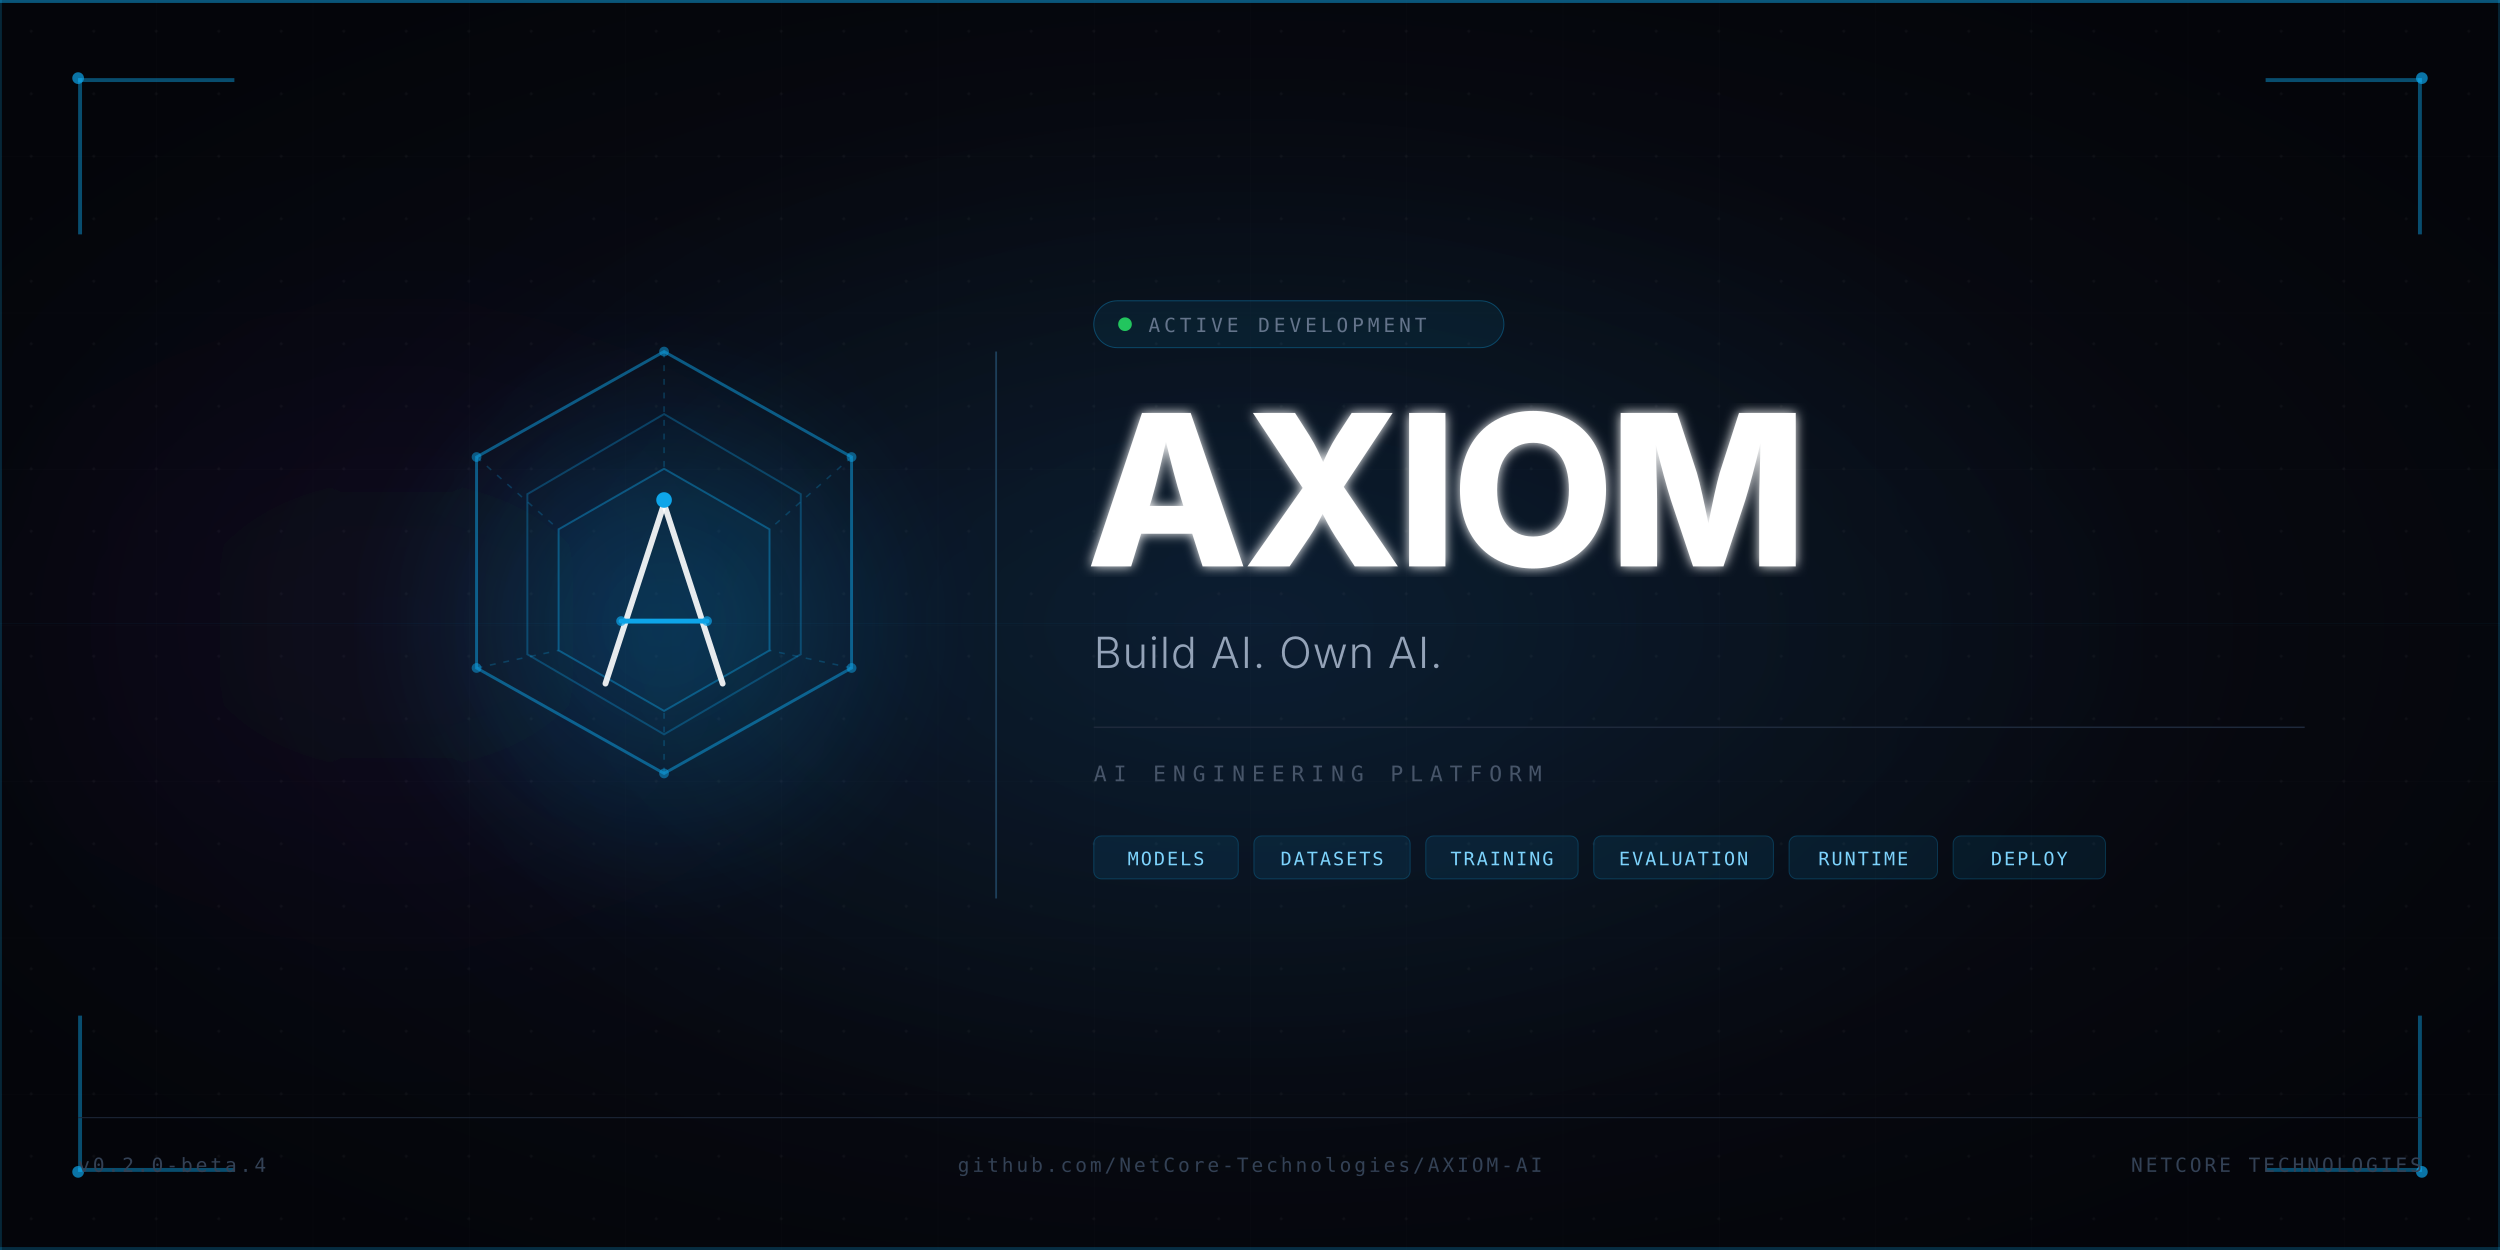
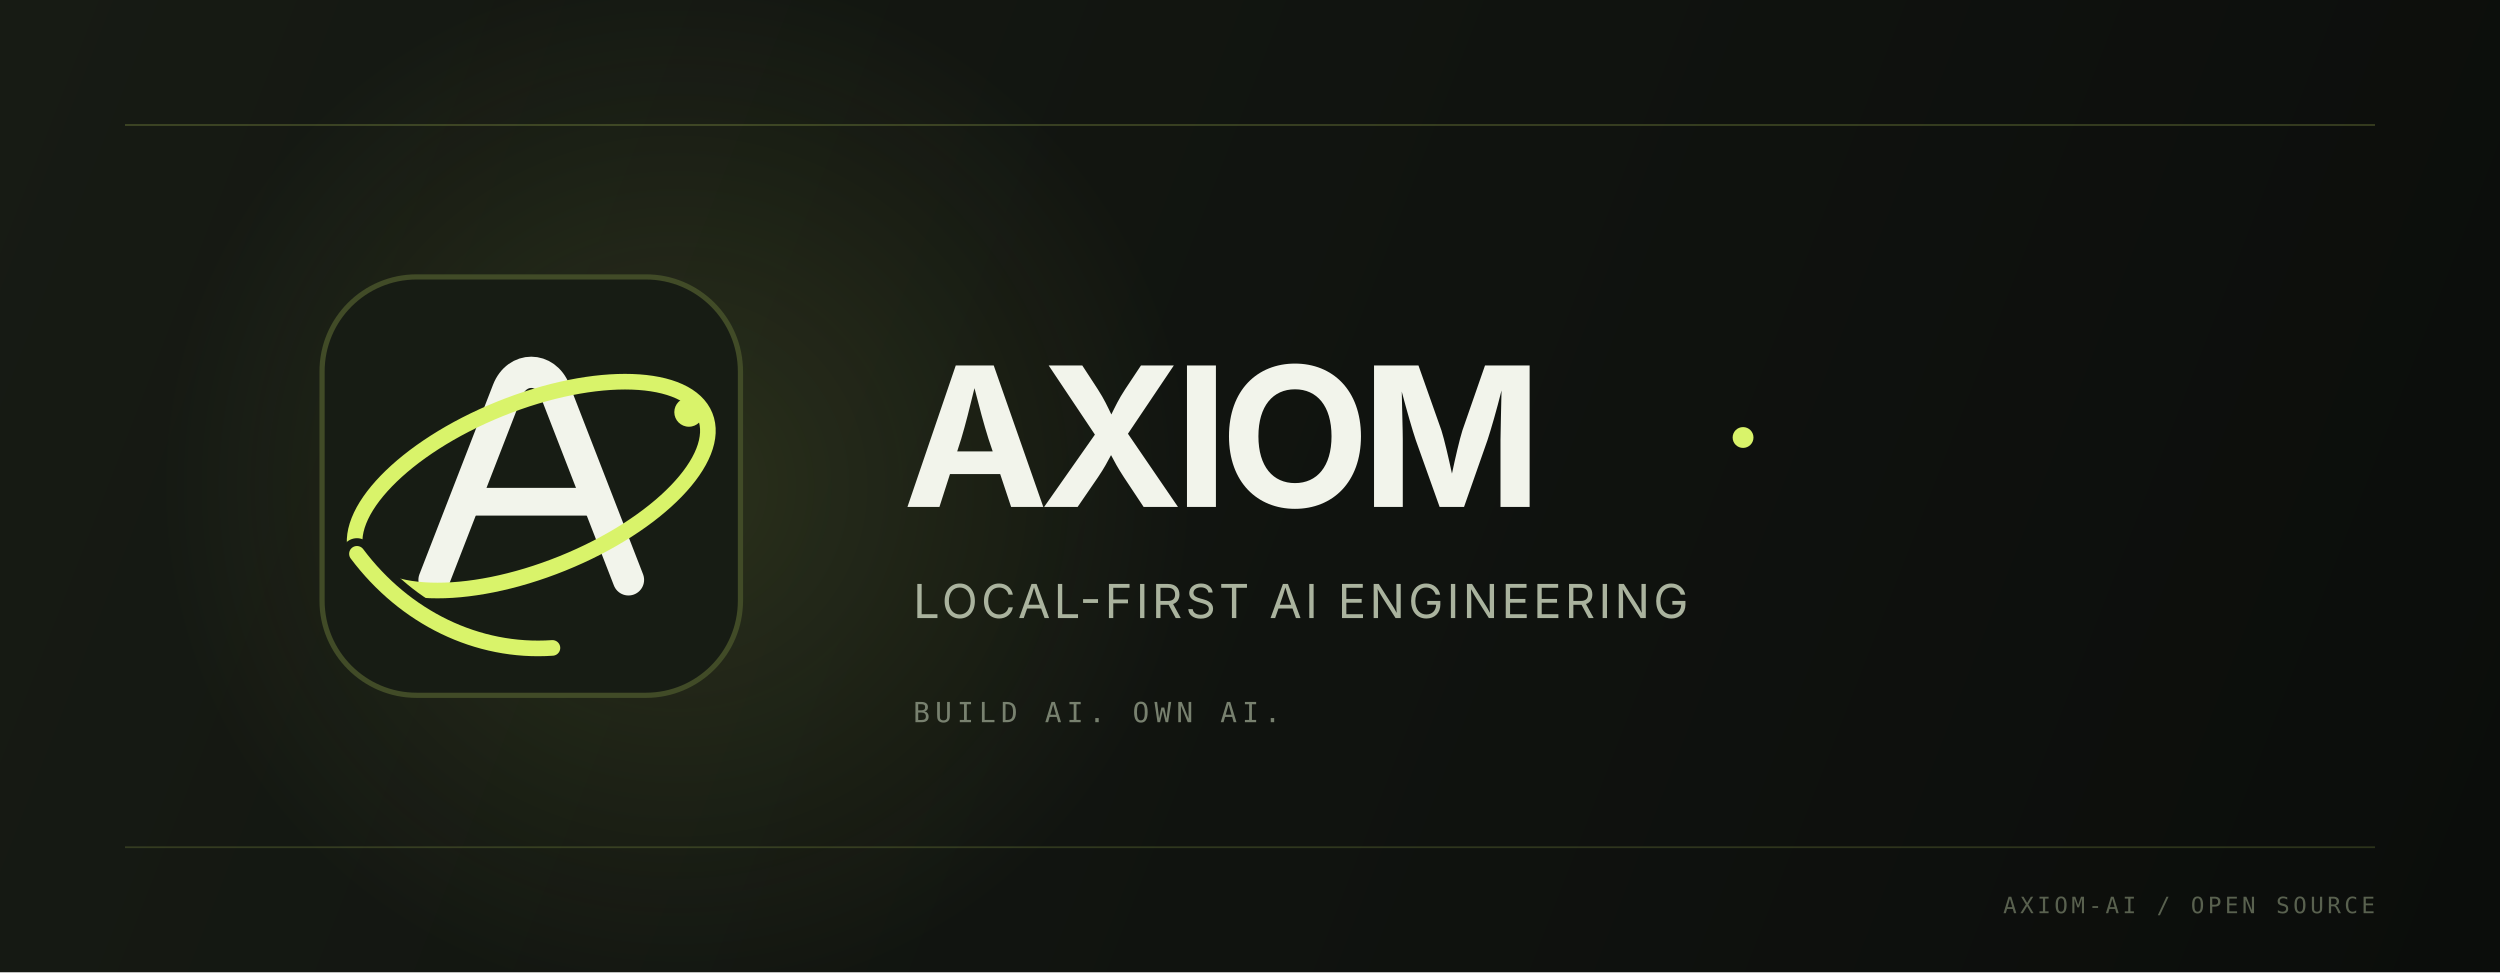
- <svg xmlns="http://www.w3.org/2000/svg" width="1280" height="640" viewBox="0 0 1280 640" fill="none">
+ <svg xmlns="http://www.w3.org/2000/svg" width="1440" height="560" viewBox="0 0 1440 560" role="img" aria-labelledby="title desc">
  <defs>
-     <radialGradient id="bgGrad" cx="50%" cy="50%" r="60%">
-       <stop offset="0%" stop-color="#0d1424" />
-       <stop offset="60%" stop-color="#070910" />
-       <stop offset="100%" stop-color="#04050a" />
+     <linearGradient id="background" x1="0" y1="0" x2="1440" y2="560" gradientUnits="userSpaceOnUse">
+       <stop stop-color="#171b14" />
+       <stop offset=".55" stop-color="#10130f" />
+       <stop offset="1" stop-color="#0b0d0b" />
+     </linearGradient>
+     <radialGradient id="glow">
+       <stop stop-color="#d9f36a" stop-opacity=".12" />
+       <stop offset="1" stop-color="#d9f36a" stop-opacity="0" />
    </radialGradient>
-     <radialGradient id="iconGlow" cx="50%" cy="50%" r="50%">
-       <stop offset="0%" stop-color="#0ea5e9" stop-opacity="0.25" />
-       <stop offset="100%" stop-color="#0ea5e9" stop-opacity="0" />
-     </radialGradient>
-     <radialGradient id="centerGlow" cx="50%" cy="50%" r="50%">
-       <stop offset="0%" stop-color="#0ea5e9" stop-opacity="0.08" />
-       <stop offset="100%" stop-color="#0ea5e9" stop-opacity="0" />
-     </radialGradient>
-     <radialGradient id="leftGlow" cx="30%" cy="50%" r="40%">
-       <stop offset="0%" stop-color="#7c3aed" stop-opacity="0.07" />
-       <stop offset="100%" stop-color="#7c3aed" stop-opacity="0" />
-     </radialGradient>
-     <filter id="softBlur" x="-50%" y="-50%" width="200%" height="200%">
-       <feGaussianBlur stdDeviation="60" />
-     </filter>
-     <filter id="iconBlur" x="-50%" y="-50%" width="200%" height="200%">
-       <feGaussianBlur stdDeviation="20" />
-     </filter>
-     <filter id="textGlow" x="-10%" y="-10%" width="120%" height="120%">
-       <feGaussianBlur stdDeviation="8" result="blur" />
-       <feMerge>
-         <feMergeNode in="blur" />
-         <feMergeNode in="SourceGraphic" />
-       </feMerge>
-     </filter>
-     <filter id="subtleGlow" x="-5%" y="-5%" width="110%" height="110%">
-       <feGaussianBlur stdDeviation="3" result="blur" />
-       <feMerge>
-         <feMergeNode in="blur" />
-         <feMergeNode in="SourceGraphic" />
-       </feMerge>
-     </filter>
-     <pattern id="dots" x="0" y="0" width="32" height="32" patternUnits="userSpaceOnUse">
-       <circle cx="16" cy="16" r="0.8" fill="#ffffff" fill-opacity="0.035" />
-     </pattern>
-     <pattern id="grid" x="0" y="0" width="80" height="80" patternUnits="userSpaceOnUse">
-       <path d="M 80 0 L 0 0 0 80" fill="none" stroke="#ffffff" stroke-width="0.3" stroke-opacity="0.025" />
-     </pattern>
-     <clipPath id="hexClip">
-       <polygon points="640,160 746,220 746,340 640,400 534,340 534,220" />
-     </clipPath>
  </defs>
-   <rect width="1280" height="640" fill="url(#bgGrad)" />
-   <rect width="1280" height="640" fill="url(#dots)" />
-   <rect width="1280" height="640" fill="url(#grid)" />
-   <ellipse cx="640" cy="320" rx="500" ry="280" fill="url(#centerGlow)" filter="url(#softBlur)" />
-   <ellipse cx="340" cy="320" rx="340" ry="240" fill="url(#leftGlow)" filter="url(#softBlur)" />
-   <rect x="0" y="0" width="1280" height="1.5" fill="#0ea5e9" fill-opacity="0.5" />
-   <rect x="0" y="638.5" width="1280" height="1.5" fill="#0ea5e9" fill-opacity="0.25" />
-   <rect x="0" y="0" width="1" height="640" fill="#0ea5e9" fill-opacity="0.2" />
-   <rect x="1279" y="0" width="1" height="640" fill="#0ea5e9" fill-opacity="0.2" />
-   <rect x="40" y="40" width="2" height="80" fill="#0ea5e9" fill-opacity="0.45" />
-   <rect x="40" y="40" width="80" height="2" fill="#0ea5e9" fill-opacity="0.45" />
-   <circle cx="40" cy="40" r="3" fill="#0ea5e9" fill-opacity="0.7" />
-   <rect x="1238" y="40" width="2" height="80" fill="#0ea5e9" fill-opacity="0.45" />
-   <rect x="1160" y="40" width="80" height="2" fill="#0ea5e9" fill-opacity="0.45" />
-   <circle cx="1240" cy="40" r="3" fill="#0ea5e9" fill-opacity="0.7" />
-   <rect x="40" y="520" width="2" height="80" fill="#0ea5e9" fill-opacity="0.45" />
-   <rect x="40" y="598" width="80" height="2" fill="#0ea5e9" fill-opacity="0.45" />
-   <circle cx="40" cy="600" r="3" fill="#0ea5e9" fill-opacity="0.7" />
-   <rect x="1238" y="520" width="2" height="80" fill="#0ea5e9" fill-opacity="0.45" />
-   <rect x="1160" y="598" width="80" height="2" fill="#0ea5e9" fill-opacity="0.45" />
-   <circle cx="1240" cy="600" r="3" fill="#0ea5e9" fill-opacity="0.7" />
-   <circle cx="340" cy="320" r="140" fill="url(#iconGlow)" filter="url(#iconBlur)" />
-   <polygon points="340,180 436,234 436,342 340,396 244,342 244,234" fill="none" stroke="#0ea5e9" stroke-width="1.5" stroke-opacity="0.5" />
-   <polygon points="340,212 410,253 410,335 340,376 270,335 270,253" fill="none" stroke="#0ea5e9" stroke-width="1" stroke-opacity="0.3" />
-   <polygon points="340,240 394,271 394,333 340,364 286,333 286,271" fill="#0ea5e9" fill-opacity="0.04" />
-   <polygon points="340,240 394,271 394,333 340,364 286,333 286,271" fill="none" stroke="#0ea5e9" stroke-width="1" stroke-opacity="0.4" />
-   <line x1="310" y1="350" x2="340" y2="258" stroke="white" stroke-width="3" stroke-linecap="round" stroke-opacity="0.9" />
-   <line x1="340" y1="258" x2="370" y2="350" stroke="white" stroke-width="3" stroke-linecap="round" stroke-opacity="0.9" />
-   <line x1="318" y1="318" x2="362" y2="318" stroke="#0ea5e9" stroke-width="2.5" stroke-linecap="round" />
-   <circle cx="340" cy="256" r="4" fill="#0ea5e9" />
-   <circle cx="318" cy="318" r="2.5" fill="#0ea5e9" fill-opacity="0.7" />
-   <circle cx="362" cy="318" r="2.5" fill="#0ea5e9" fill-opacity="0.7" />
-   <line x1="340" y1="180" x2="340" y2="240" stroke="#0ea5e9" stroke-width="0.8" stroke-opacity="0.25" stroke-dasharray="3,4" />
-   <line x1="436" y1="234" x2="394" y2="271" stroke="#0ea5e9" stroke-width="0.8" stroke-opacity="0.25" stroke-dasharray="3,4" />
-   <line x1="436" y1="342" x2="394" y2="333" stroke="#0ea5e9" stroke-width="0.8" stroke-opacity="0.25" stroke-dasharray="3,4" />
-   <line x1="340" y1="396" x2="340" y2="364" stroke="#0ea5e9" stroke-width="0.8" stroke-opacity="0.25" stroke-dasharray="3,4" />
-   <line x1="244" y1="342" x2="286" y2="333" stroke="#0ea5e9" stroke-width="0.8" stroke-opacity="0.25" stroke-dasharray="3,4" />
-   <line x1="244" y1="234" x2="286" y2="271" stroke="#0ea5e9" stroke-width="0.8" stroke-opacity="0.25" stroke-dasharray="3,4" />
-   <circle cx="340" cy="180" r="2.5" fill="#0ea5e9" fill-opacity="0.5" />
-   <circle cx="436" cy="234" r="2.5" fill="#0ea5e9" fill-opacity="0.5" />
-   <circle cx="436" cy="342" r="2.5" fill="#0ea5e9" fill-opacity="0.5" />
-   <circle cx="340" cy="396" r="2.5" fill="#0ea5e9" fill-opacity="0.5" />
-   <circle cx="244" cy="342" r="2.5" fill="#0ea5e9" fill-opacity="0.5" />
-   <circle cx="244" cy="234" r="2.5" fill="#0ea5e9" fill-opacity="0.5" />
-   <line x1="510" y1="180" x2="510" y2="460" stroke="#1e293b" stroke-width="1" />
-   <line x1="510" y1="180" x2="510" y2="460" stroke="#0ea5e9" stroke-width="0.5" stroke-opacity="0.3" />
-   <rect x="560" y="154" width="210" height="24" rx="12" fill="#0ea5e9" fill-opacity="0.08" />
-   <rect x="560" y="154" width="210" height="24" rx="12" stroke="#0ea5e9" stroke-width="0.5" stroke-opacity="0.35" />
-   <circle cx="576" cy="166" r="3.5" fill="#22c55e" />
-   <text x="588" y="170" font-family="'SF Mono','Fira Code','Cascadia Code',monospace" font-size="10" fill="#64748b" letter-spacing="2">ACTIVE DEVELOPMENT</text>
-   <text x="556" y="290" font-family="'SF Pro Display','Inter','Helvetica Neue',system-ui,sans-serif" font-size="108" font-weight="800" fill="white" letter-spacing="-3" filter="url(#subtleGlow)">AXIOM</text>
-   <text x="560" y="342" font-family="'SF Pro Display','Inter','Helvetica Neue',system-ui,sans-serif" font-size="22" font-weight="300" fill="#94a3b8" letter-spacing="0.5">Build AI.  Own AI.</text>
-   <rect x="560" y="372" width="620" height="0.75" fill="#1e293b" />
-   <text x="560" y="400" font-family="'SF Mono','Fira Code','Cascadia Code',monospace" font-size="11" fill="#475569" letter-spacing="3.5">AI ENGINEERING PLATFORM</text>
-   <rect x="560" y="428" width="74" height="22" rx="4" fill="#0ea5e9" fill-opacity="0.1" />
-   <rect x="560" y="428" width="74" height="22" rx="4" stroke="#0ea5e9" stroke-opacity="0.25" stroke-width="0.5" />
-   <text x="597" y="443" font-family="'SF Mono','Fira Code',monospace" font-size="9.5" fill="#7dd3fc" text-anchor="middle" letter-spacing="1">MODELS</text>
-   <rect x="642" y="428" width="80" height="22" rx="4" fill="#0ea5e9" fill-opacity="0.1" />
-   <rect x="642" y="428" width="80" height="22" rx="4" stroke="#0ea5e9" stroke-opacity="0.25" stroke-width="0.5" />
-   <text x="682" y="443" font-family="'SF Mono','Fira Code',monospace" font-size="9.5" fill="#7dd3fc" text-anchor="middle" letter-spacing="1">DATASETS</text>
-   <rect x="730" y="428" width="78" height="22" rx="4" fill="#0ea5e9" fill-opacity="0.1" />
-   <rect x="730" y="428" width="78" height="22" rx="4" stroke="#0ea5e9" stroke-opacity="0.25" stroke-width="0.5" />
-   <text x="769" y="443" font-family="'SF Mono','Fira Code',monospace" font-size="9.5" fill="#7dd3fc" text-anchor="middle" letter-spacing="1">TRAINING</text>
-   <rect x="816" y="428" width="92" height="22" rx="4" fill="#0ea5e9" fill-opacity="0.1" />
-   <rect x="816" y="428" width="92" height="22" rx="4" stroke="#0ea5e9" stroke-opacity="0.25" stroke-width="0.5" />
-   <text x="862" y="443" font-family="'SF Mono','Fira Code',monospace" font-size="9.5" fill="#7dd3fc" text-anchor="middle" letter-spacing="1">EVALUATION</text>
-   <rect x="916" y="428" width="76" height="22" rx="4" fill="#0ea5e9" fill-opacity="0.1" />
-   <rect x="916" y="428" width="76" height="22" rx="4" stroke="#0ea5e9" stroke-opacity="0.25" stroke-width="0.5" />
-   <text x="954" y="443" font-family="'SF Mono','Fira Code',monospace" font-size="9.5" fill="#7dd3fc" text-anchor="middle" letter-spacing="1">RUNTIME</text>
-   <rect x="1000" y="428" width="78" height="22" rx="4" fill="#0ea5e9" fill-opacity="0.1" />
-   <rect x="1000" y="428" width="78" height="22" rx="4" stroke="#0ea5e9" stroke-opacity="0.25" stroke-width="0.5" />
-   <text x="1039" y="443" font-family="'SF Mono','Fira Code',monospace" font-size="9.5" fill="#7dd3fc" text-anchor="middle" letter-spacing="1">DEPLOY</text>
-   <rect x="40" y="572" width="1200" height="0.5" fill="#1e293b" />
-   <text x="40" y="600" font-family="'SF Mono','Fira Code',monospace" font-size="10" fill="#334155" letter-spacing="1.5">v0.2.0-beta.4</text>
-   <text x="640" y="600" font-family="'SF Mono','Fira Code',monospace" font-size="10" fill="#334155" text-anchor="middle" letter-spacing="1.5">github.com/NetCore-Technologies/AXIOM-AI</text>
-   <text x="1240" y="600" font-family="'SF Mono','Fira Code',monospace" font-size="10" fill="#334155" text-anchor="end" letter-spacing="1.5">NETCORE TECHNOLOGIES</text>
-   <rect x="0" y="319" width="1280" height="0.5" fill="#0ea5e9" fill-opacity="0.04" />
+   <rect width="1440" height="560" fill="url(#background)" />
+   <circle cx="390" cy="280" r="300" fill="url(#glow)" />
+   <path d="M72 72h1296" stroke="#d9f36a" stroke-opacity=".22" />
+   <path d="M72 488h1296" stroke="#d9f36a" stroke-opacity=".16" />
+   <g transform="translate(178 152) scale(2)">
+     <rect x="3" y="3" width="122" height="122" rx="28" fill="#171c14" />
+     <rect x="3.75" y="3.75" width="120.5" height="120.5" rx="27.25" fill="none" stroke="#d9f36a" stroke-opacity=".22" stroke-width="1.5" />
+     <path d="M36 91 57.2 36.4c2.7-6.9 10.9-6.9 13.6 0L92 91" fill="none" stroke="#f2f4eb" stroke-width="9" stroke-linecap="round" stroke-linejoin="round" />
+     <path d="M46.5 68.5h35" fill="none" stroke="#f2f4eb" stroke-width="8" stroke-linecap="round" />
+     <ellipse cx="64" cy="64" rx="54" ry="24" transform="rotate(-22 64 64)" fill="none" stroke="#d9f36a" stroke-width="4.5" />
+     <path d="M13.8 83.5c13.8 18.4 34.7 28.6 56.3 27.1" fill="none" stroke="#171c14" stroke-width="9" stroke-linecap="round" />
+     <path d="M13.8 83.5c13.8 18.4 34.7 28.6 56.3 27.1" fill="none" stroke="#d9f36a" stroke-width="4.5" stroke-linecap="round" />
+     <circle cx="109.4" cy="42.7" r="4.2" fill="#d9f36a" />
+   </g>
+   <text x="520" y="292" fill="#f2f4eb" font-family="Inter,Segoe UI,Arial,sans-serif" font-size="112" font-weight="750" letter-spacing="-5">AXIOM</text>
+   <circle cx="1004" cy="252" r="6" fill="#d9f36a" />
+   <text x="526" y="356" fill="#aab39e" font-family="Inter,Segoe UI,Arial,sans-serif" font-size="27" letter-spacing="2">LOCAL-FIRST AI ENGINEERING</text>
+   <text x="526" y="416" fill="#78816f" font-family="ui-monospace,SFMono-Regular,Consolas,monospace" font-size="16" letter-spacing="3">BUILD AI. OWN AI.</text>
+   <text x="1368" y="526" text-anchor="end" fill="#59614f" font-family="ui-monospace,SFMono-Regular,Consolas,monospace" font-size="13" letter-spacing="2">AXIOM-AI / OPEN SOURCE</text>
</svg>
